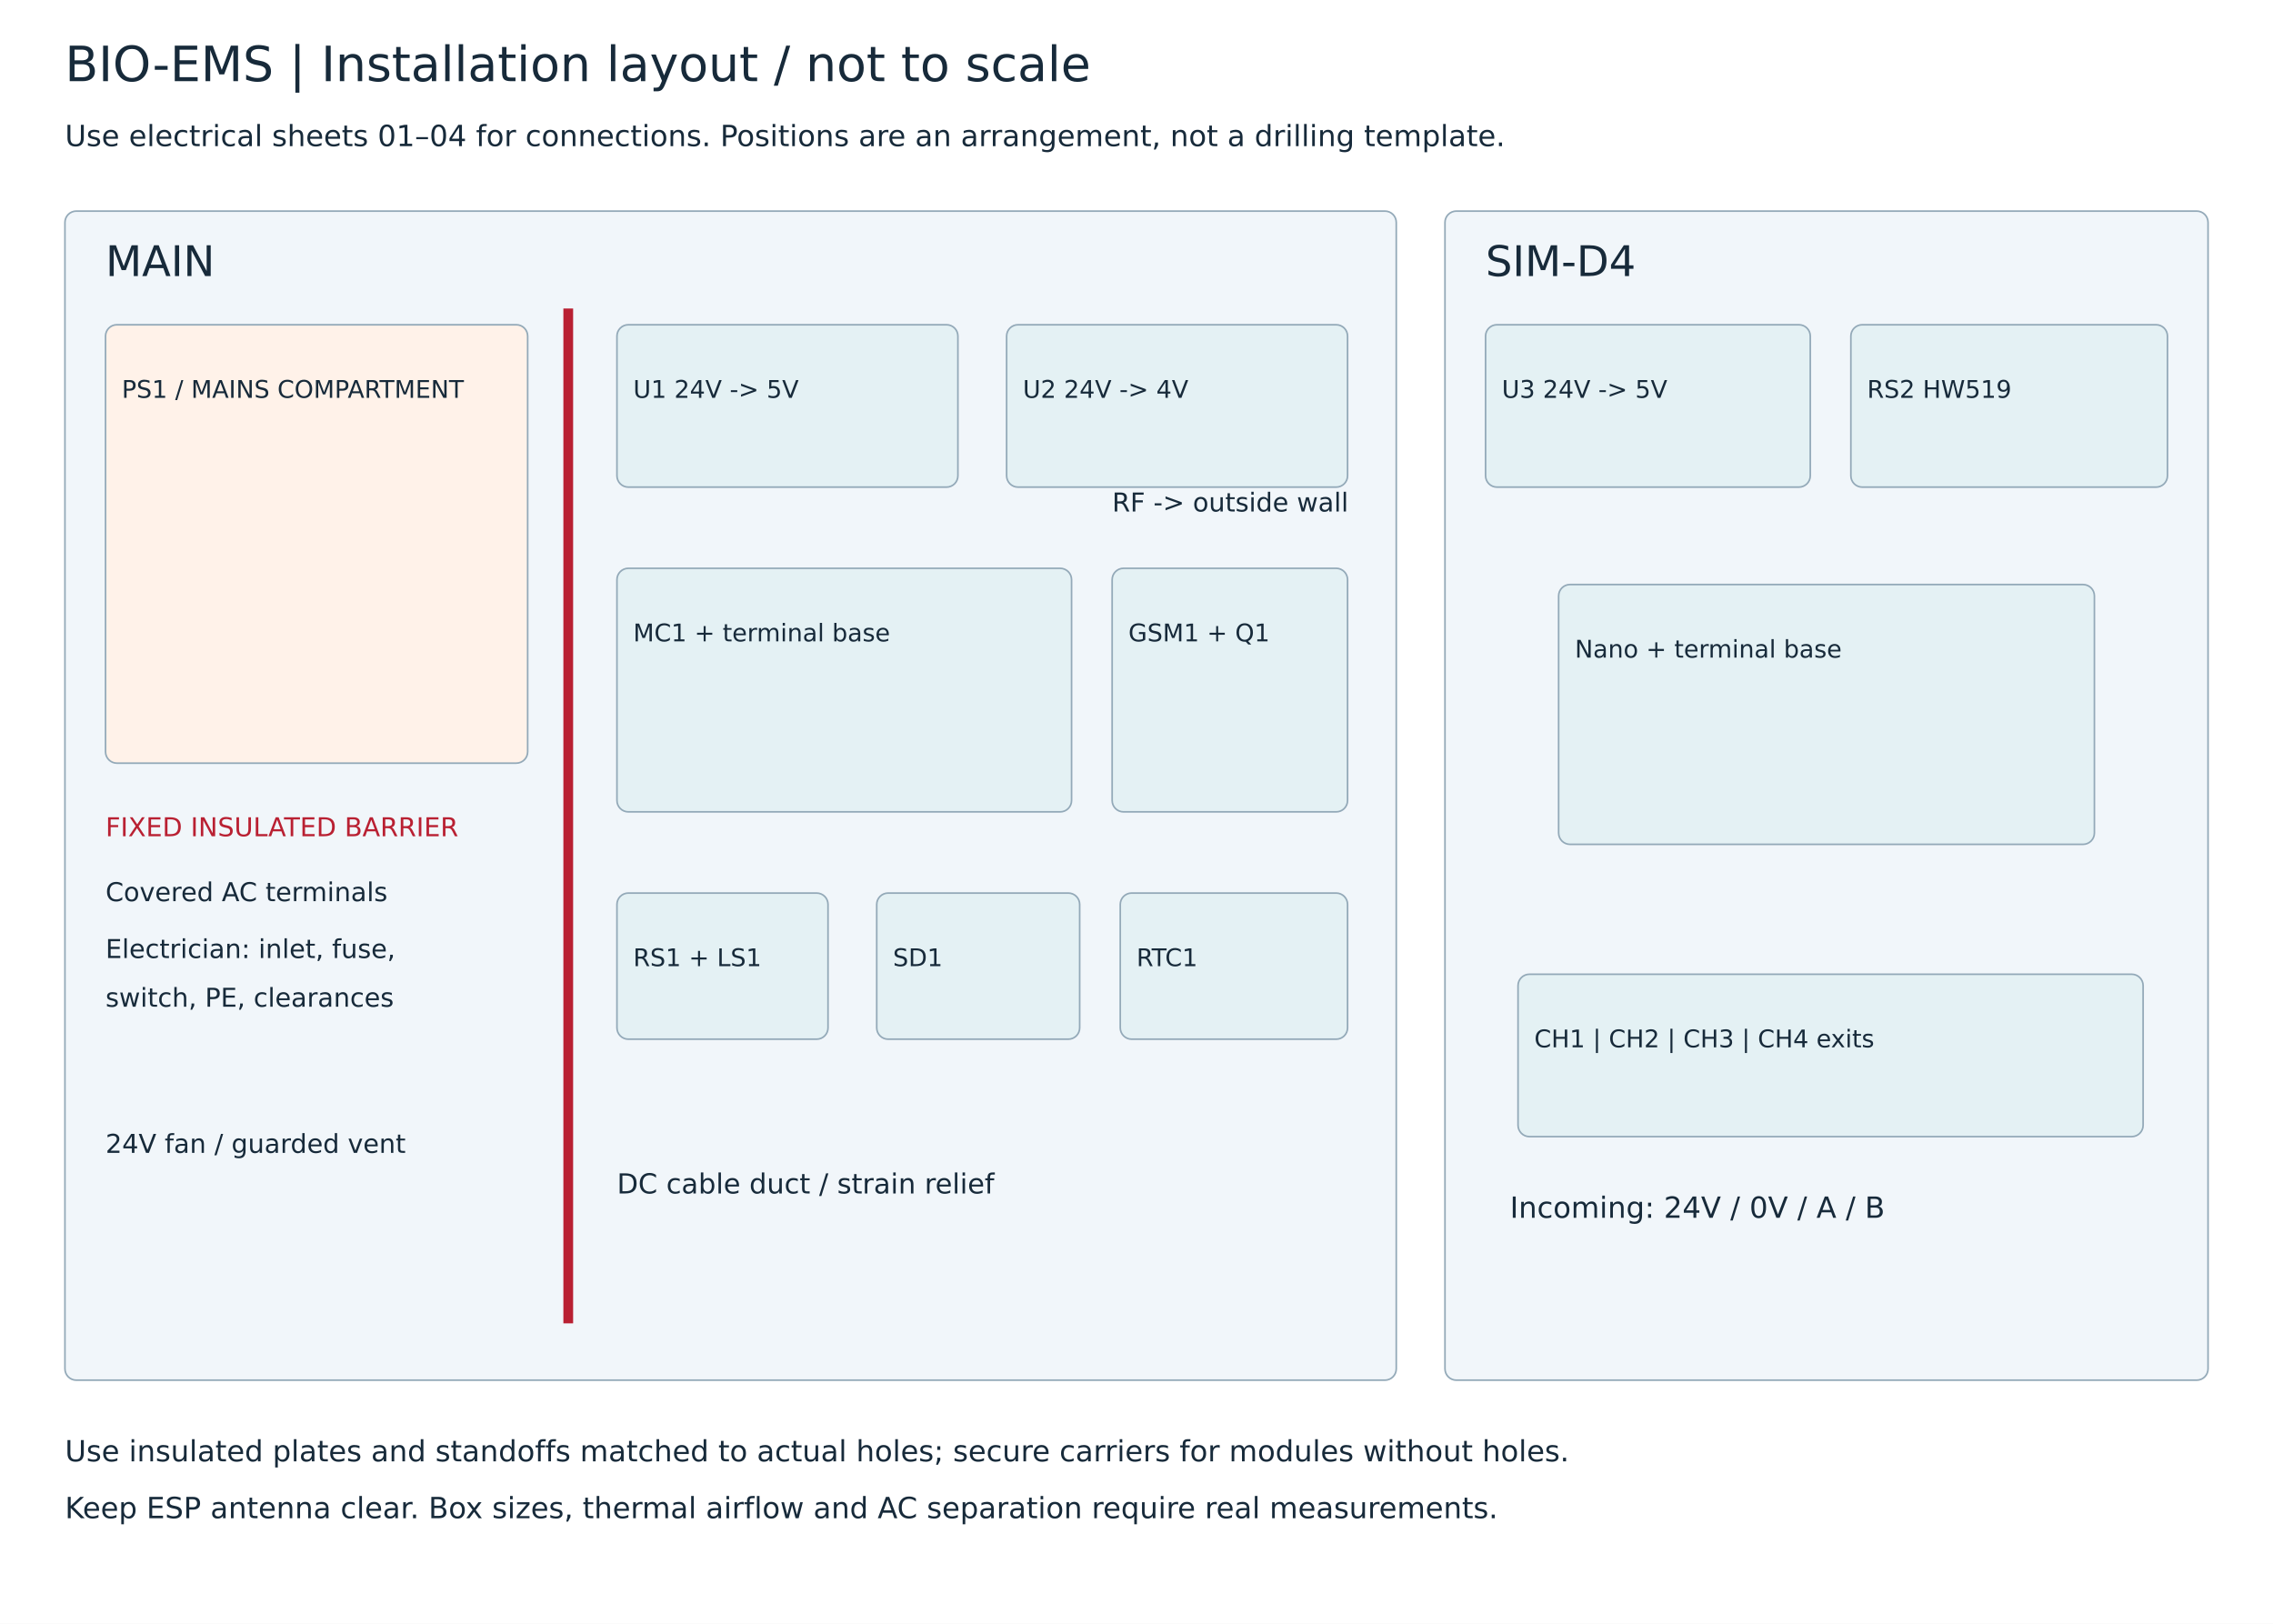
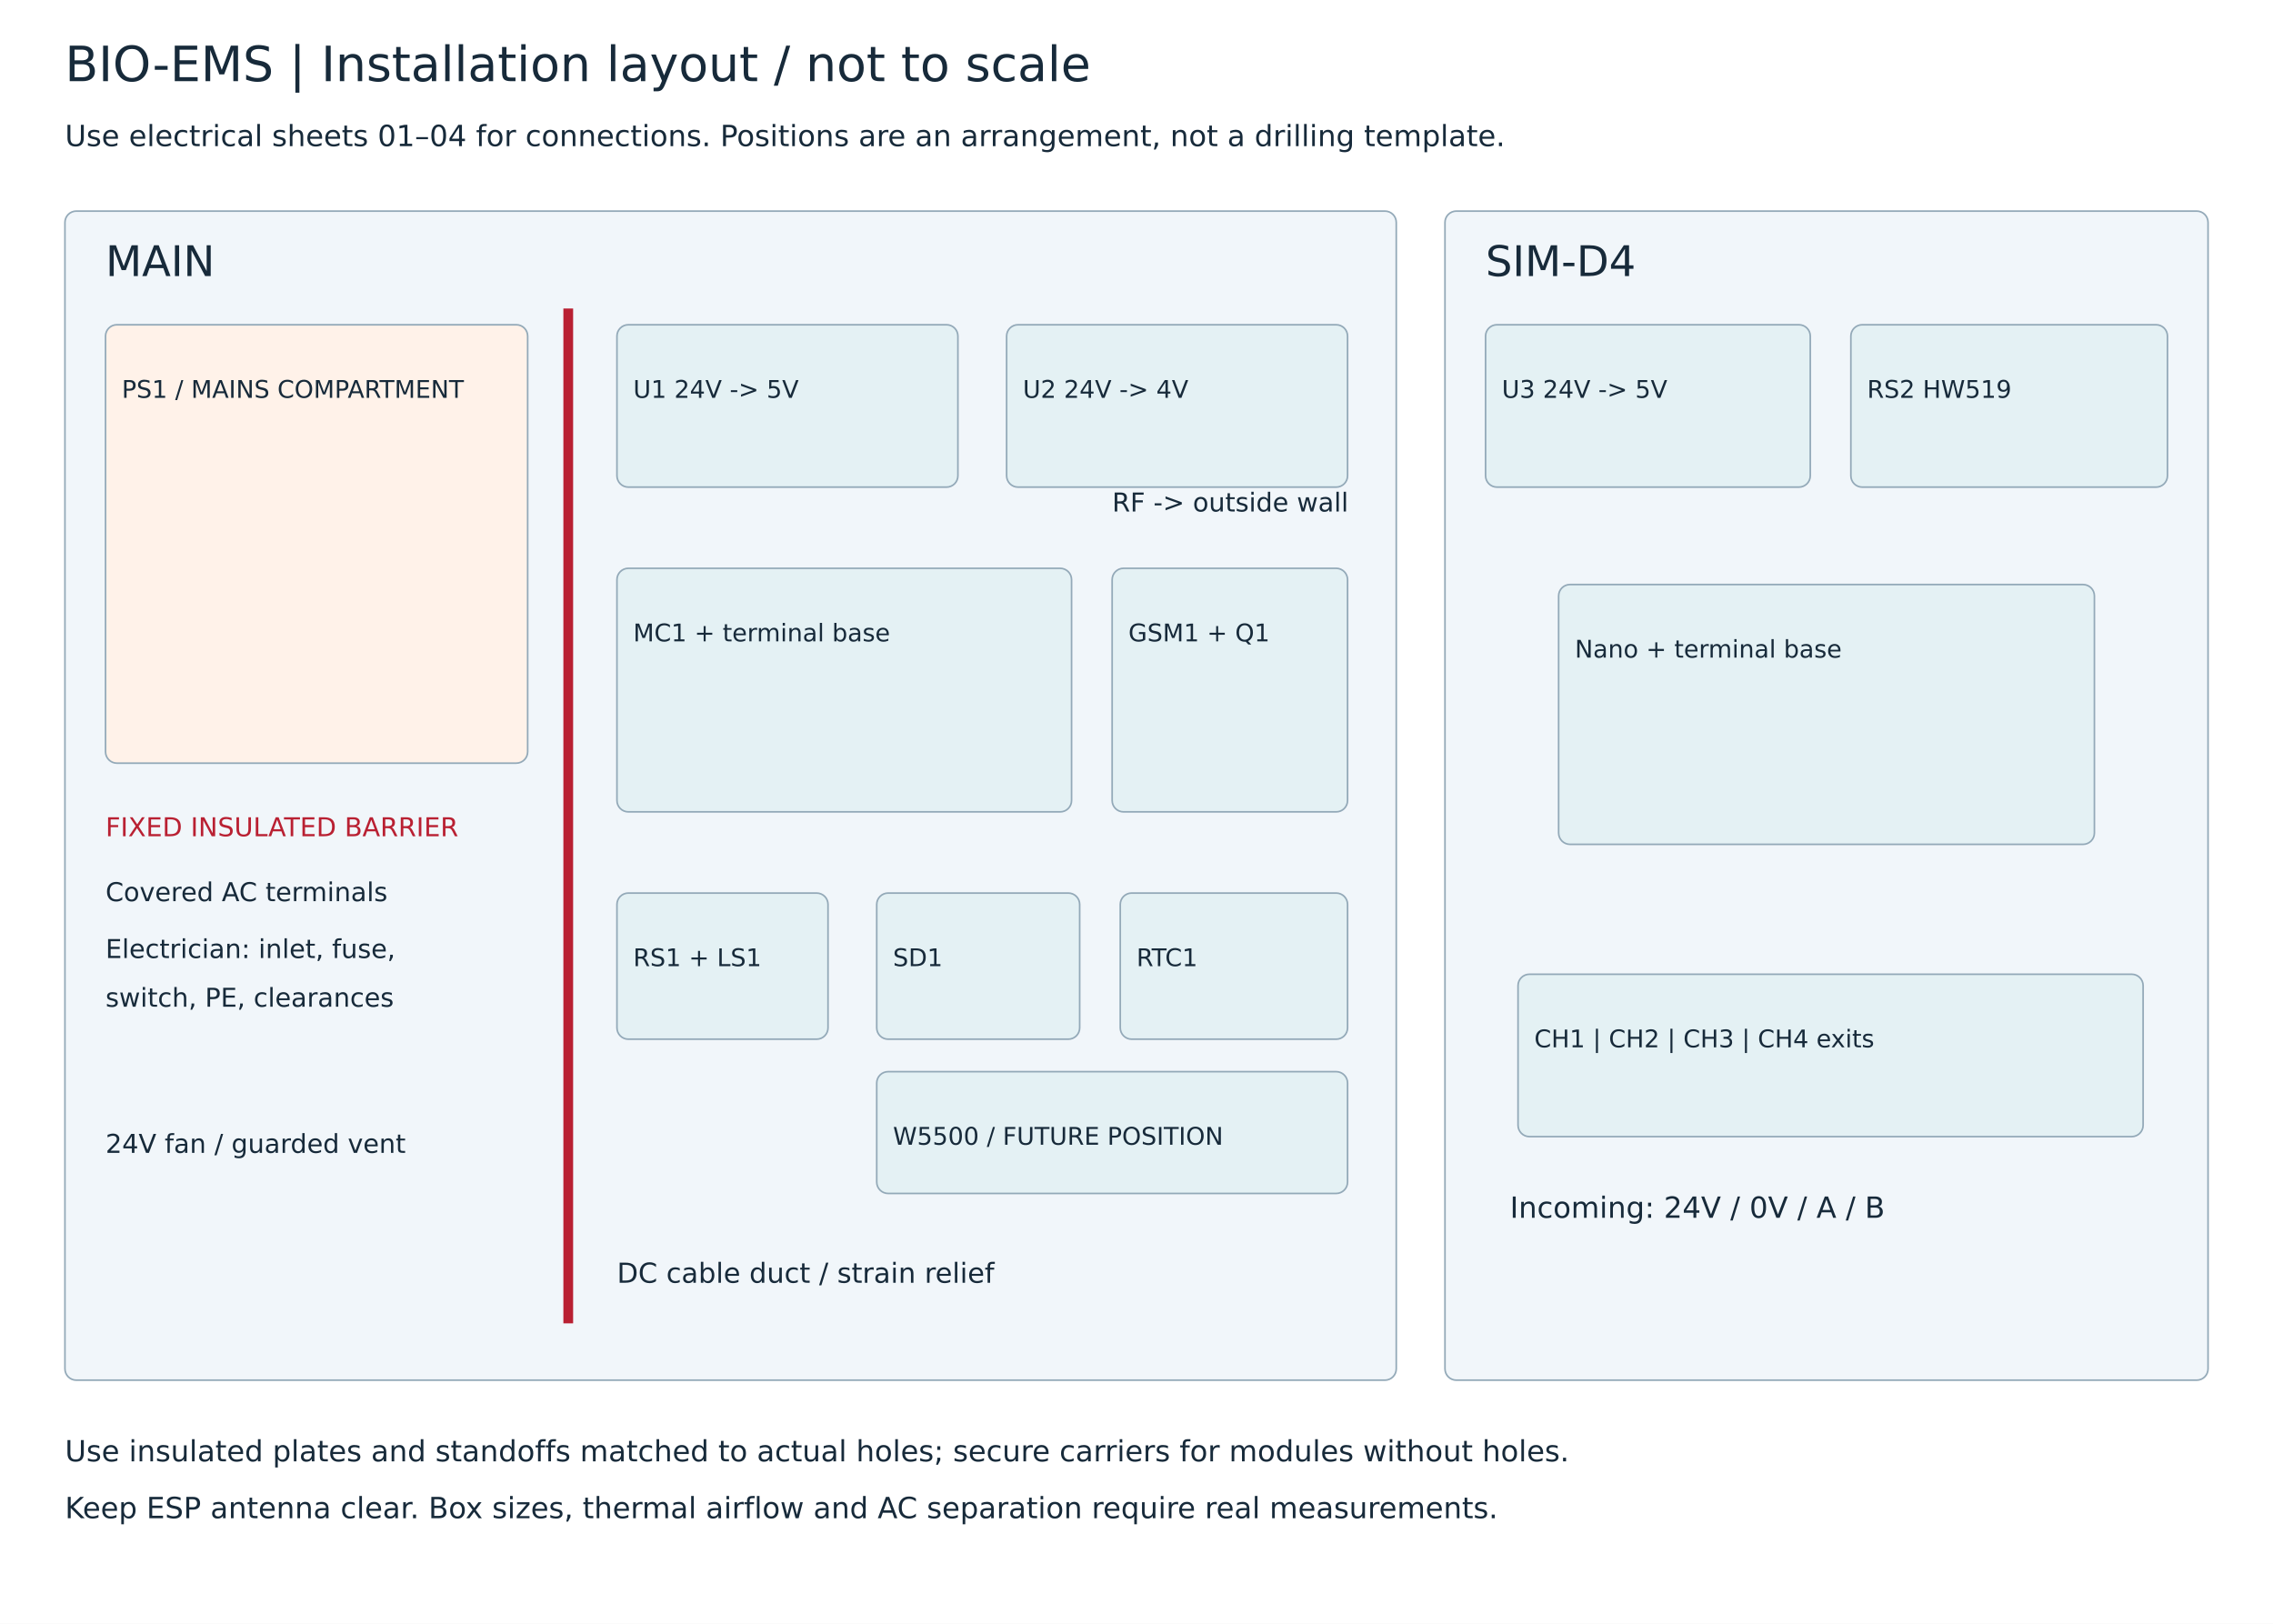
<svg xmlns="http://www.w3.org/2000/svg" width="1400" height="1000">
  <rect width="1400" height="1000" fill="white" />
  <text x="40" y="50" font-family="DejaVu Sans,sans-serif" font-size="30" fill="#172a3a">BIO-EMS | Installation layout / not to scale</text>
  <text x="40" y="90" font-family="DejaVu Sans,sans-serif" font-size="18" fill="#172a3a">Use electrical sheets 01–04 for connections. Positions are an arrangement, not a drilling template.</text>
  <rect x="40" y="130" width="820" height="720" rx="7" fill="#f1f6fa" stroke="#93a9b8" />
  <rect x="890" y="130" width="470" height="720" rx="7" fill="#f1f6fa" stroke="#93a9b8" />
  <text x="65" y="170" font-family="DejaVu Sans,sans-serif" font-size="26" fill="#172a3a">MAIN</text>
  <text x="915" y="170" font-family="DejaVu Sans,sans-serif" font-size="26" fill="#172a3a">SIM-D4</text>
  <rect x="65" y="200" width="260" height="270" rx="7" fill="#fff2e9" stroke="#93a9b8" />
  <text x="75" y="245" font-family="DejaVu Sans,sans-serif" font-size="15" fill="#172a3a">PS1 / MAINS COMPARTMENT</text>
  <rect x="380" y="200" width="210" height="100" rx="7" fill="#e4f1f4" stroke="#93a9b8" />
  <text x="390" y="245" font-family="DejaVu Sans,sans-serif" font-size="15" fill="#172a3a">U1 24V -&gt; 5V</text>
  <rect x="620" y="200" width="210" height="100" rx="7" fill="#e4f1f4" stroke="#93a9b8" />
  <text x="630" y="245" font-family="DejaVu Sans,sans-serif" font-size="15" fill="#172a3a">U2 24V -&gt; 4V</text>
  <rect x="380" y="350" width="280" height="150" rx="7" fill="#e4f1f4" stroke="#93a9b8" />
  <text x="390" y="395" font-family="DejaVu Sans,sans-serif" font-size="15" fill="#172a3a">MC1 + terminal base</text>
  <rect x="685" y="350" width="145" height="150" rx="7" fill="#e4f1f4" stroke="#93a9b8" />
  <text x="695" y="395" font-family="DejaVu Sans,sans-serif" font-size="15" fill="#172a3a">GSM1 + Q1</text>
  <rect x="380" y="550" width="130" height="90" rx="7" fill="#e4f1f4" stroke="#93a9b8" />
  <text x="390" y="595" font-family="DejaVu Sans,sans-serif" font-size="15" fill="#172a3a">RS1 + LS1</text>
  <rect x="540" y="550" width="125" height="90" rx="7" fill="#e4f1f4" stroke="#93a9b8" />
  <text x="550" y="595" font-family="DejaVu Sans,sans-serif" font-size="15" fill="#172a3a">SD1</text>
  <rect x="690" y="550" width="140" height="90" rx="7" fill="#e4f1f4" stroke="#93a9b8" />
  <text x="700" y="595" font-family="DejaVu Sans,sans-serif" font-size="15" fill="#172a3a">RTC1</text>
+   <rect x="540" y="660" width="290" height="75" rx="7" fill="#e4f1f4" stroke="#93a9b8" />
+   <text x="550" y="705" font-family="DejaVu Sans,sans-serif" font-size="15" fill="#172a3a">W5500 / FUTURE POSITION</text>
  <rect x="915" y="200" width="200" height="100" rx="7" fill="#e4f1f4" stroke="#93a9b8" />
  <text x="925" y="245" font-family="DejaVu Sans,sans-serif" font-size="15" fill="#172a3a">U3 24V -&gt; 5V</text>
  <rect x="1140" y="200" width="195" height="100" rx="7" fill="#e4f1f4" stroke="#93a9b8" />
  <text x="1150" y="245" font-family="DejaVu Sans,sans-serif" font-size="15" fill="#172a3a">RS2 HW519</text>
  <rect x="960" y="360" width="330" height="160" rx="7" fill="#e4f1f4" stroke="#93a9b8" />
  <text x="970" y="405" font-family="DejaVu Sans,sans-serif" font-size="15" fill="#172a3a">Nano + terminal base</text>
  <rect x="935" y="600" width="385" height="100" rx="7" fill="#e4f1f4" stroke="#93a9b8" />
  <text x="945" y="645" font-family="DejaVu Sans,sans-serif" font-size="15" fill="#172a3a">CH1 | CH2 | CH3 | CH4 exits</text>
  <path d="M350 190 V815" stroke="#b92032" stroke-width="6" />
  <text x="65" y="515" font-family="DejaVu Sans,sans-serif" font-size="16" fill="#b92032">FIXED INSULATED BARRIER</text>
  <text x="65" y="555" font-family="DejaVu Sans,sans-serif" font-size="16" fill="#172a3a">Covered AC terminals</text>
  <text x="65" y="590" font-family="DejaVu Sans,sans-serif" font-size="16" fill="#172a3a">Electrician: inlet, fuse,</text>
  <text x="65" y="620" font-family="DejaVu Sans,sans-serif" font-size="16" fill="#172a3a">switch, PE, clearances</text>
  <text x="65" y="710" font-family="DejaVu Sans,sans-serif" font-size="16" fill="#172a3a">24V fan / guarded vent</text>
-   <text x="380" y="735" font-family="DejaVu Sans,sans-serif" font-size="17" fill="#172a3a">DC cable duct / strain relief</text>
+   <text x="380" y="790" font-family="DejaVu Sans,sans-serif" font-size="17" fill="#172a3a">DC cable duct / strain relief</text>
  <text x="685" y="315" font-family="DejaVu Sans,sans-serif" font-size="16" fill="#172a3a">RF -&gt; outside wall</text>
  <text x="930" y="750" font-family="DejaVu Sans,sans-serif" font-size="18" fill="#172a3a">Incoming: 24V / 0V / A / B</text>
  <text x="40" y="900" font-family="DejaVu Sans,sans-serif" font-size="18" fill="#172a3a">Use insulated plates and standoffs matched to actual holes; secure carriers for modules without holes.</text>
  <text x="40" y="935" font-family="DejaVu Sans,sans-serif" font-size="18" fill="#172a3a">Keep ESP antenna clear. Box sizes, thermal airflow and AC separation require real measurements.</text>
</svg>
